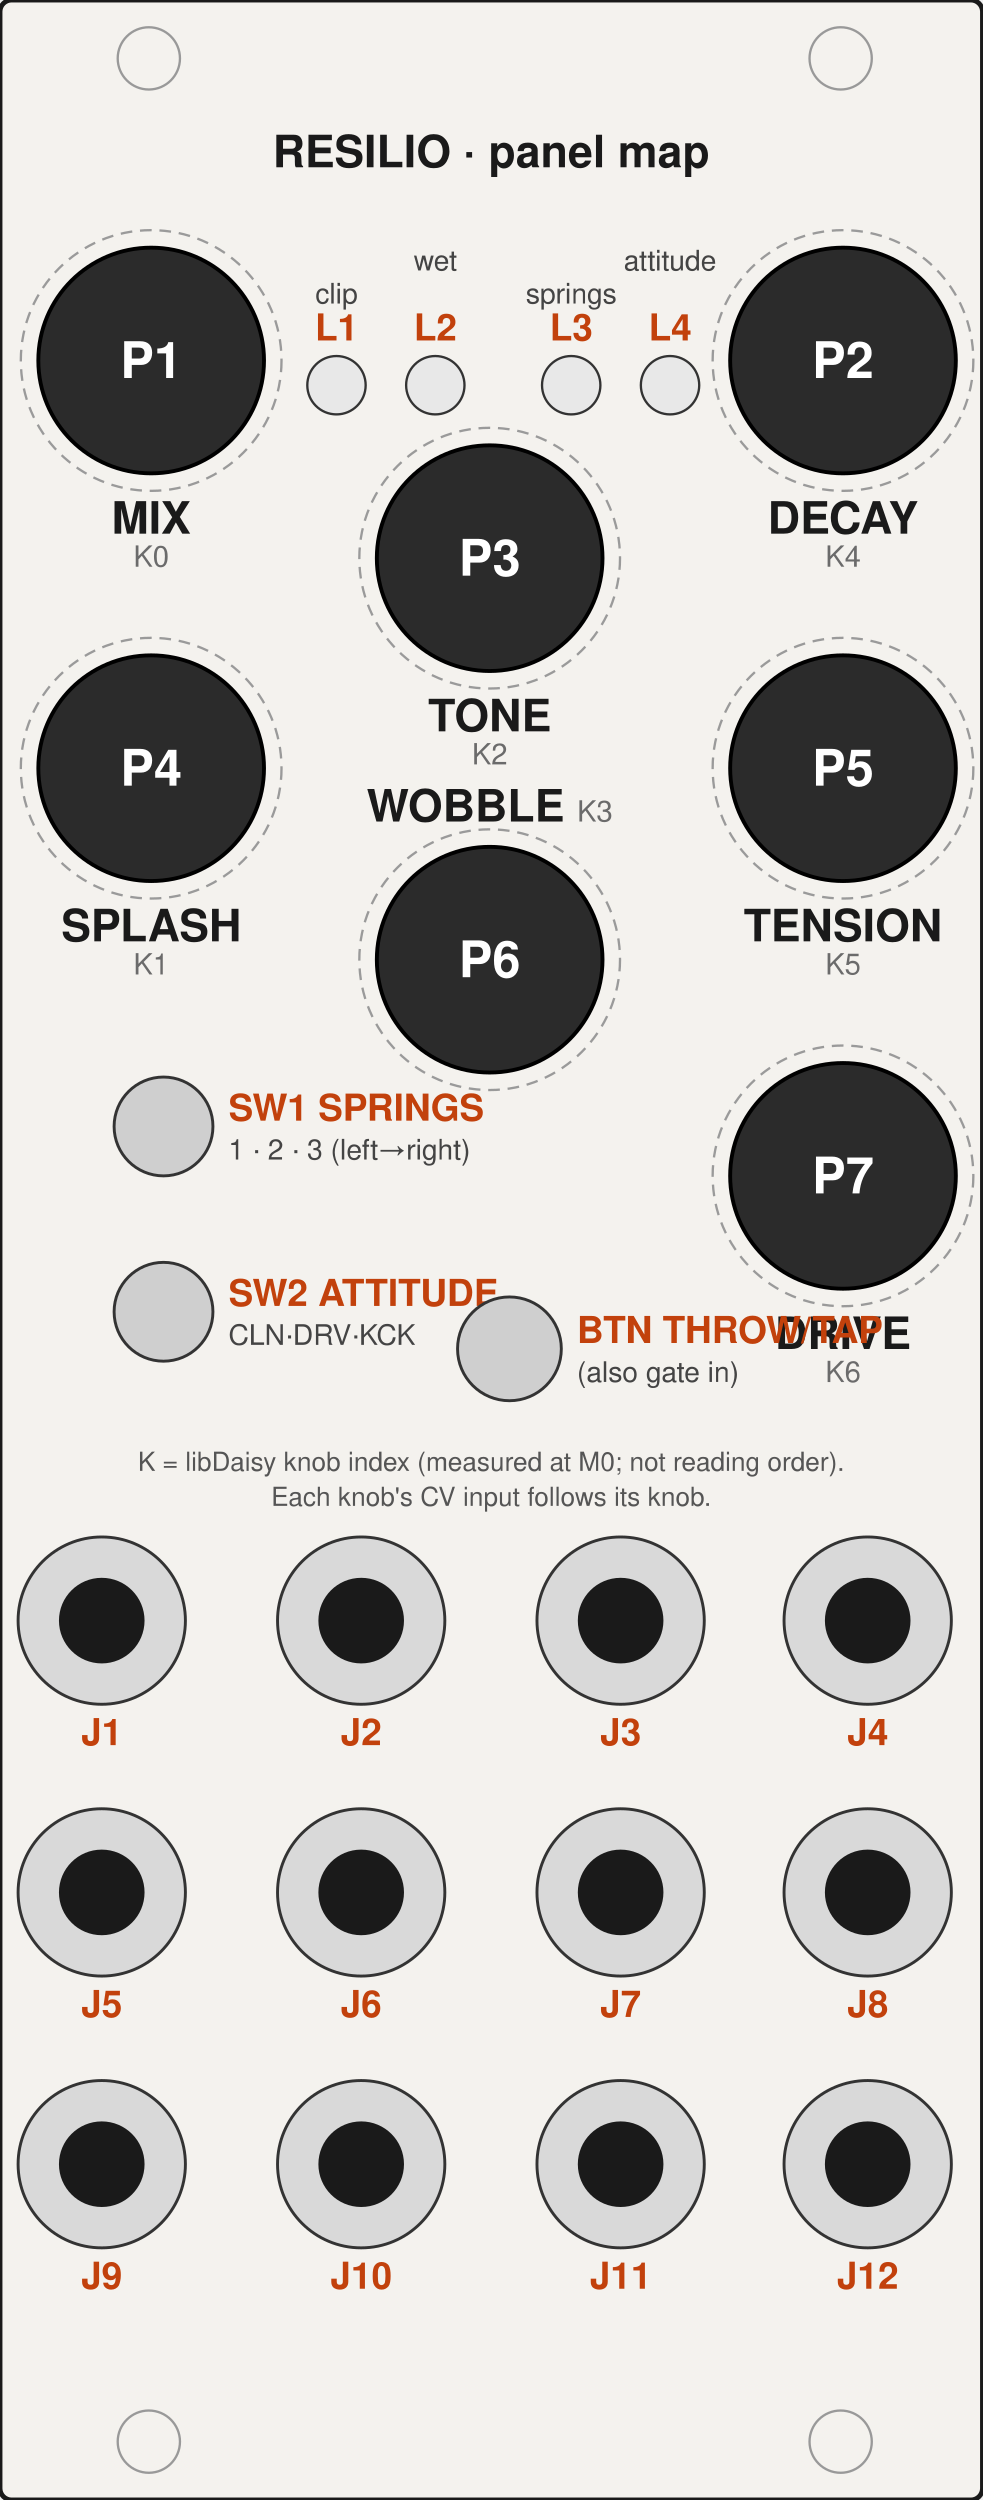
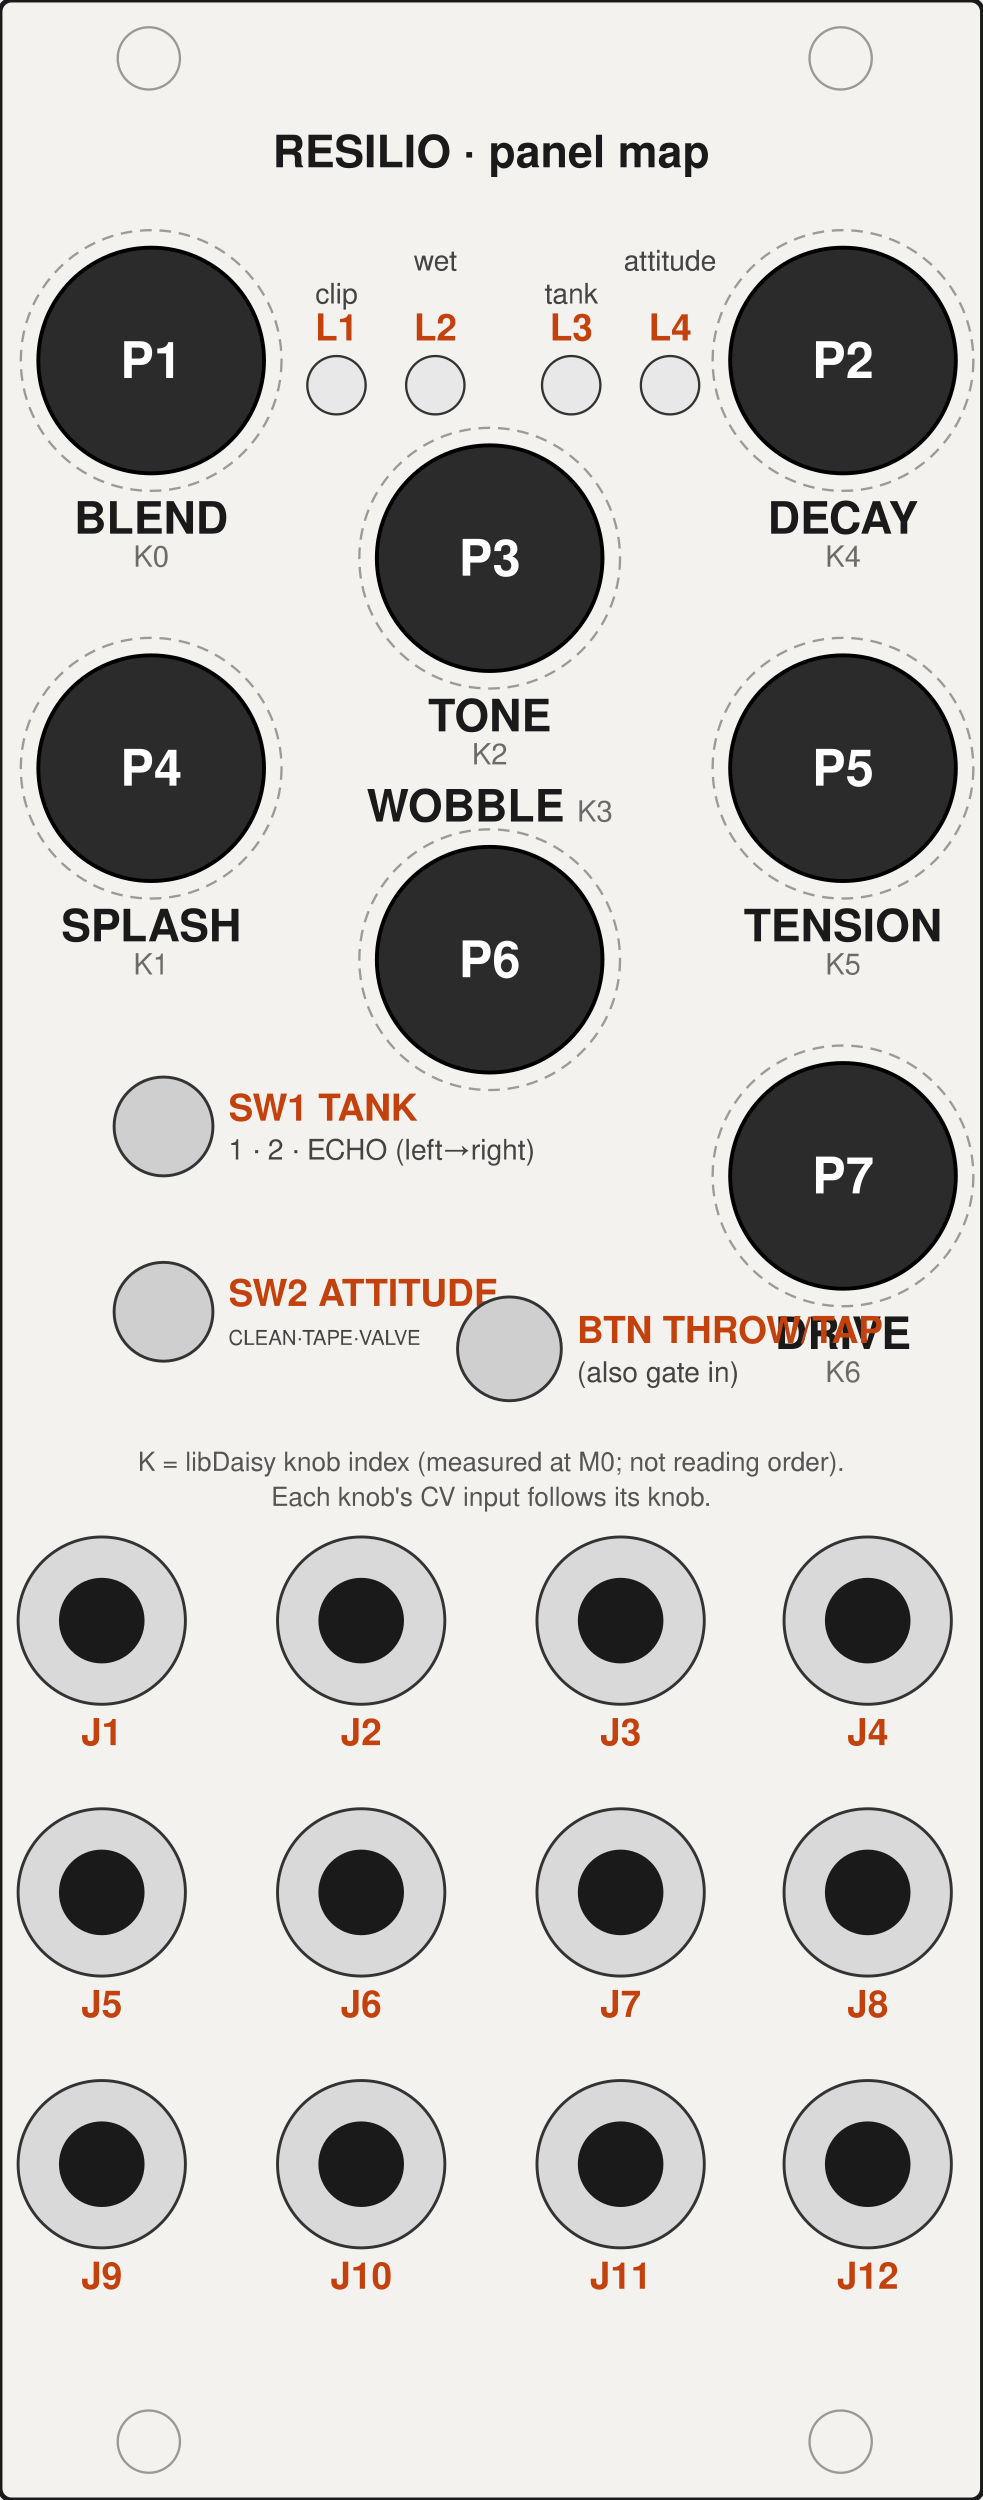
<svg xmlns="http://www.w3.org/2000/svg" width="404" height="1028" viewBox="0 0 50.5 128.5">
  <style>text{font-family:Helvetica,Arial,sans-serif}.panel{fill:#f4f2ee;stroke:#1a1a1a;stroke-width:0.25}.pot{fill:#2b2b2b;stroke:#000;stroke-width:0.2}.potring{fill:none;stroke:#9a9a9a;stroke-width:0.12;stroke-dasharray:0.6 0.4}.id{font-size:2.6px;font-weight:700;fill:#ffffff}.fn{font-size:2.3px;font-weight:700;fill:#1a1a1a}.idx{font-size:1.5px;fill:#6b6b6b}.sid{font-size:1.9px;font-weight:700;fill:#c2410c}.small{font-size:1.45px;fill:#444}.tog{fill:#cfcfcf;stroke:#333;stroke-width:0.15}.led{fill:#e8e8e8;stroke:#333;stroke-width:0.12}.jack{fill:#d9d9d9;stroke:#333;stroke-width:0.15}.jackhole{fill:#1a1a1a}.mount{fill:none;stroke:#999;stroke-width:0.12}.note{font-size:1.35px;fill:#555}</style>
  <rect class="panel" x="0" y="0" width="50.5" height="128.5" rx="0.6" />
  <text class="fn" x="25.25" y="8.6" text-anchor="middle" font-size="2.6px">RESILIO · panel map</text>
  <circle class="mount" cx="7.65" cy="3.001" r="1.6" />
  <circle class="mount" cx="43.21" cy="3.001" r="1.6" />
  <circle class="mount" cx="7.65" cy="125.501" r="1.6" />
  <circle class="mount" cx="43.21" cy="125.501" r="1.6" />
  <circle class="potring" cx="7.77" cy="18.53" r="6.7" />
  <circle class="pot" cx="7.77" cy="18.53" r="5.8" />
  <text class="id" x="7.77" y="19.43" text-anchor="middle">P1</text>
-   <text class="fn" x="7.77" y="27.43" text-anchor="middle">MIX</text>
+   <text class="fn" x="7.77" y="27.43" text-anchor="middle">BLEND</text>
  <text class="idx" x="7.77" y="29.13" text-anchor="middle">K0</text>
  <circle class="potring" cx="43.33" cy="18.53" r="6.7" />
  <circle class="pot" cx="43.33" cy="18.53" r="5.8" />
  <text class="id" x="43.33" y="19.43" text-anchor="middle">P2</text>
  <text class="fn" x="43.33" y="27.43" text-anchor="middle">DECAY</text>
  <text class="idx" x="43.33" y="29.13" text-anchor="middle">K4</text>
  <circle class="potring" cx="25.169" cy="28.69" r="6.7" />
  <circle class="pot" cx="25.169" cy="28.69" r="5.8" />
  <text class="id" x="25.169" y="29.59" text-anchor="middle">P3</text>
  <text class="fn" x="25.169" y="37.59" text-anchor="middle">TONE</text>
  <text class="idx" x="25.169" y="39.29" text-anchor="middle">K2</text>
  <circle class="potring" cx="7.77" cy="39.485" r="6.7" />
  <circle class="pot" cx="7.77" cy="39.485" r="5.8" />
  <text class="id" x="7.77" y="40.385" text-anchor="middle">P4</text>
  <text class="fn" x="7.77" y="48.385" text-anchor="middle">SPLASH</text>
  <text class="idx" x="7.77" y="50.085" text-anchor="middle">K1</text>
  <circle class="potring" cx="43.33" cy="39.485" r="6.7" />
  <circle class="pot" cx="43.33" cy="39.485" r="5.8" />
  <text class="id" x="43.33" y="40.385" text-anchor="middle">P5</text>
  <text class="fn" x="43.33" y="48.385" text-anchor="middle">TENSION</text>
  <text class="idx" x="43.33" y="50.085" text-anchor="middle">K5</text>
  <circle class="potring" cx="25.169" cy="49.328" r="6.7" />
  <circle class="pot" cx="25.169" cy="49.328" r="5.8" />
  <text class="id" x="25.169" y="50.228" text-anchor="middle">P6</text>
  <text class="fn" x="25.169" y="42.228" text-anchor="middle">WOBBLE <tspan class="idx" font-weight="400">K3</tspan>
  </text>
  <circle class="potring" cx="43.33" cy="60.44" r="6.7" />
  <circle class="pot" cx="43.33" cy="60.44" r="5.8" />
  <text class="id" x="43.33" y="61.34" text-anchor="middle">P7</text>
  <text class="fn" x="43.33" y="69.34" text-anchor="middle">DRIVE</text>
  <text class="idx" x="43.33" y="71.04" text-anchor="middle">K6</text>
  <circle class="led" cx="17.295" cy="19.8" r="1.5" />
  <text class="sid" x="17.295" y="17.5" text-anchor="middle" font-size="1.5px">L1</text>
  <text class="small" x="17.295" y="15.6" text-anchor="middle" font-size="1.2px">clip</text>
  <circle class="led" cx="22.375" cy="19.8" r="1.5" />
  <text class="sid" x="22.375" y="17.5" text-anchor="middle" font-size="1.5px">L2</text>
  <text class="small" x="22.375" y="13.9" text-anchor="middle" font-size="1.2px">wet</text>
  <circle class="led" cx="29.36" cy="19.8" r="1.5" />
  <text class="sid" x="29.36" y="17.5" text-anchor="middle" font-size="1.5px">L3</text>
-   <text class="small" x="29.36" y="15.6" text-anchor="middle" font-size="1.2px">springs</text>
+   <text class="small" x="29.36" y="15.6" text-anchor="middle" font-size="1.2px">tank</text>
  <circle class="led" cx="34.44" cy="19.8" r="1.5" />
  <text class="sid" x="34.44" y="17.5" text-anchor="middle" font-size="1.5px">L4</text>
  <text class="small" x="34.44" y="13.9" text-anchor="middle" font-size="1.2px">attitude</text>
  <circle class="tog" cx="8.405" cy="57.9" r="2.54" />
-   <text class="sid" x="11.745" y="57.6">SW1 SPRINGS</text>
-   <text class="small" x="11.745" y="59.6">1 · 2 · 3 (left→right)</text>
+   <text class="sid" x="11.745" y="57.6">SW1 TANK</text>
+   <text class="small" x="11.745" y="59.6">1 · 2 · ECHO (left→right)</text>
  <circle class="tog" cx="8.405" cy="67.425" r="2.54" />
  <text class="sid" x="11.745" y="67.125">SW2 ATTITUDE</text>
-   <text class="small" x="11.745" y="69.125">CLN·DRV·KCK</text>
+   <text class="small" x="11.745" y="69.125" style="font-size:1.05px">CLEAN·TAPE·VALVE</text>
  <circle class="tog" cx="26.185" cy="69.33" r="2.667" />
  <text class="sid" x="29.652" y="69.03">BTN THROW/TAP</text>
  <text class="small" x="29.652" y="71.03">(also gate in)</text>
  <circle class="jack" cx="5.23" cy="83.3" r="4.3" />
  <circle class="jackhole" cx="5.23" cy="83.3" r="2.2" />
  <text class="sid" x="5.23" y="89.7" text-anchor="middle" font-size="1.6px">J1</text>
  <circle class="jack" cx="18.565" cy="83.3" r="4.3" />
  <circle class="jackhole" cx="18.565" cy="83.3" r="2.2" />
  <text class="sid" x="18.565" y="89.7" text-anchor="middle" font-size="1.6px">J2</text>
  <circle class="jack" cx="31.9" cy="83.3" r="4.3" />
  <circle class="jackhole" cx="31.9" cy="83.3" r="2.2" />
  <text class="sid" x="31.9" y="89.7" text-anchor="middle" font-size="1.6px">J3</text>
  <circle class="jack" cx="44.6" cy="83.3" r="4.3" />
  <circle class="jackhole" cx="44.6" cy="83.3" r="2.2" />
  <text class="sid" x="44.6" y="89.7" text-anchor="middle" font-size="1.6px">J4</text>
  <circle class="jack" cx="5.23" cy="97.27" r="4.3" />
  <circle class="jackhole" cx="5.23" cy="97.27" r="2.2" />
  <text class="sid" x="5.23" y="103.67" text-anchor="middle" font-size="1.6px">J5</text>
  <circle class="jack" cx="18.565" cy="97.27" r="4.3" />
  <circle class="jackhole" cx="18.565" cy="97.27" r="2.2" />
  <text class="sid" x="18.565" y="103.67" text-anchor="middle" font-size="1.6px">J6</text>
  <circle class="jack" cx="31.9" cy="97.27" r="4.3" />
  <circle class="jackhole" cx="31.9" cy="97.27" r="2.2" />
  <text class="sid" x="31.9" y="103.67" text-anchor="middle" font-size="1.6px">J7</text>
  <circle class="jack" cx="44.6" cy="97.27" r="4.3" />
  <circle class="jackhole" cx="44.6" cy="97.27" r="2.2" />
  <text class="sid" x="44.6" y="103.67" text-anchor="middle" font-size="1.6px">J8</text>
  <circle class="jack" cx="5.23" cy="111.24" r="4.3" />
  <circle class="jackhole" cx="5.23" cy="111.24" r="2.2" />
  <text class="sid" x="5.23" y="117.64" text-anchor="middle" font-size="1.6px">J9</text>
  <circle class="jack" cx="18.565" cy="111.24" r="4.3" />
  <circle class="jackhole" cx="18.565" cy="111.24" r="2.2" />
  <text class="sid" x="18.565" y="117.64" text-anchor="middle" font-size="1.6px">J10</text>
  <circle class="jack" cx="31.9" cy="111.24" r="4.3" />
  <circle class="jackhole" cx="31.9" cy="111.24" r="2.2" />
  <text class="sid" x="31.9" y="117.64" text-anchor="middle" font-size="1.6px">J11</text>
  <circle class="jack" cx="44.6" cy="111.24" r="4.3" />
  <circle class="jackhole" cx="44.6" cy="111.24" r="2.2" />
  <text class="sid" x="44.6" y="117.64" text-anchor="middle" font-size="1.6px">J12</text>
  <text class="note" x="25.25" y="75.6" text-anchor="middle">K = libDaisy knob index (measured at M0; not reading order).</text>
  <text class="note" x="25.25" y="77.4" text-anchor="middle">Each knob's CV input follows its knob.</text>
</svg>
